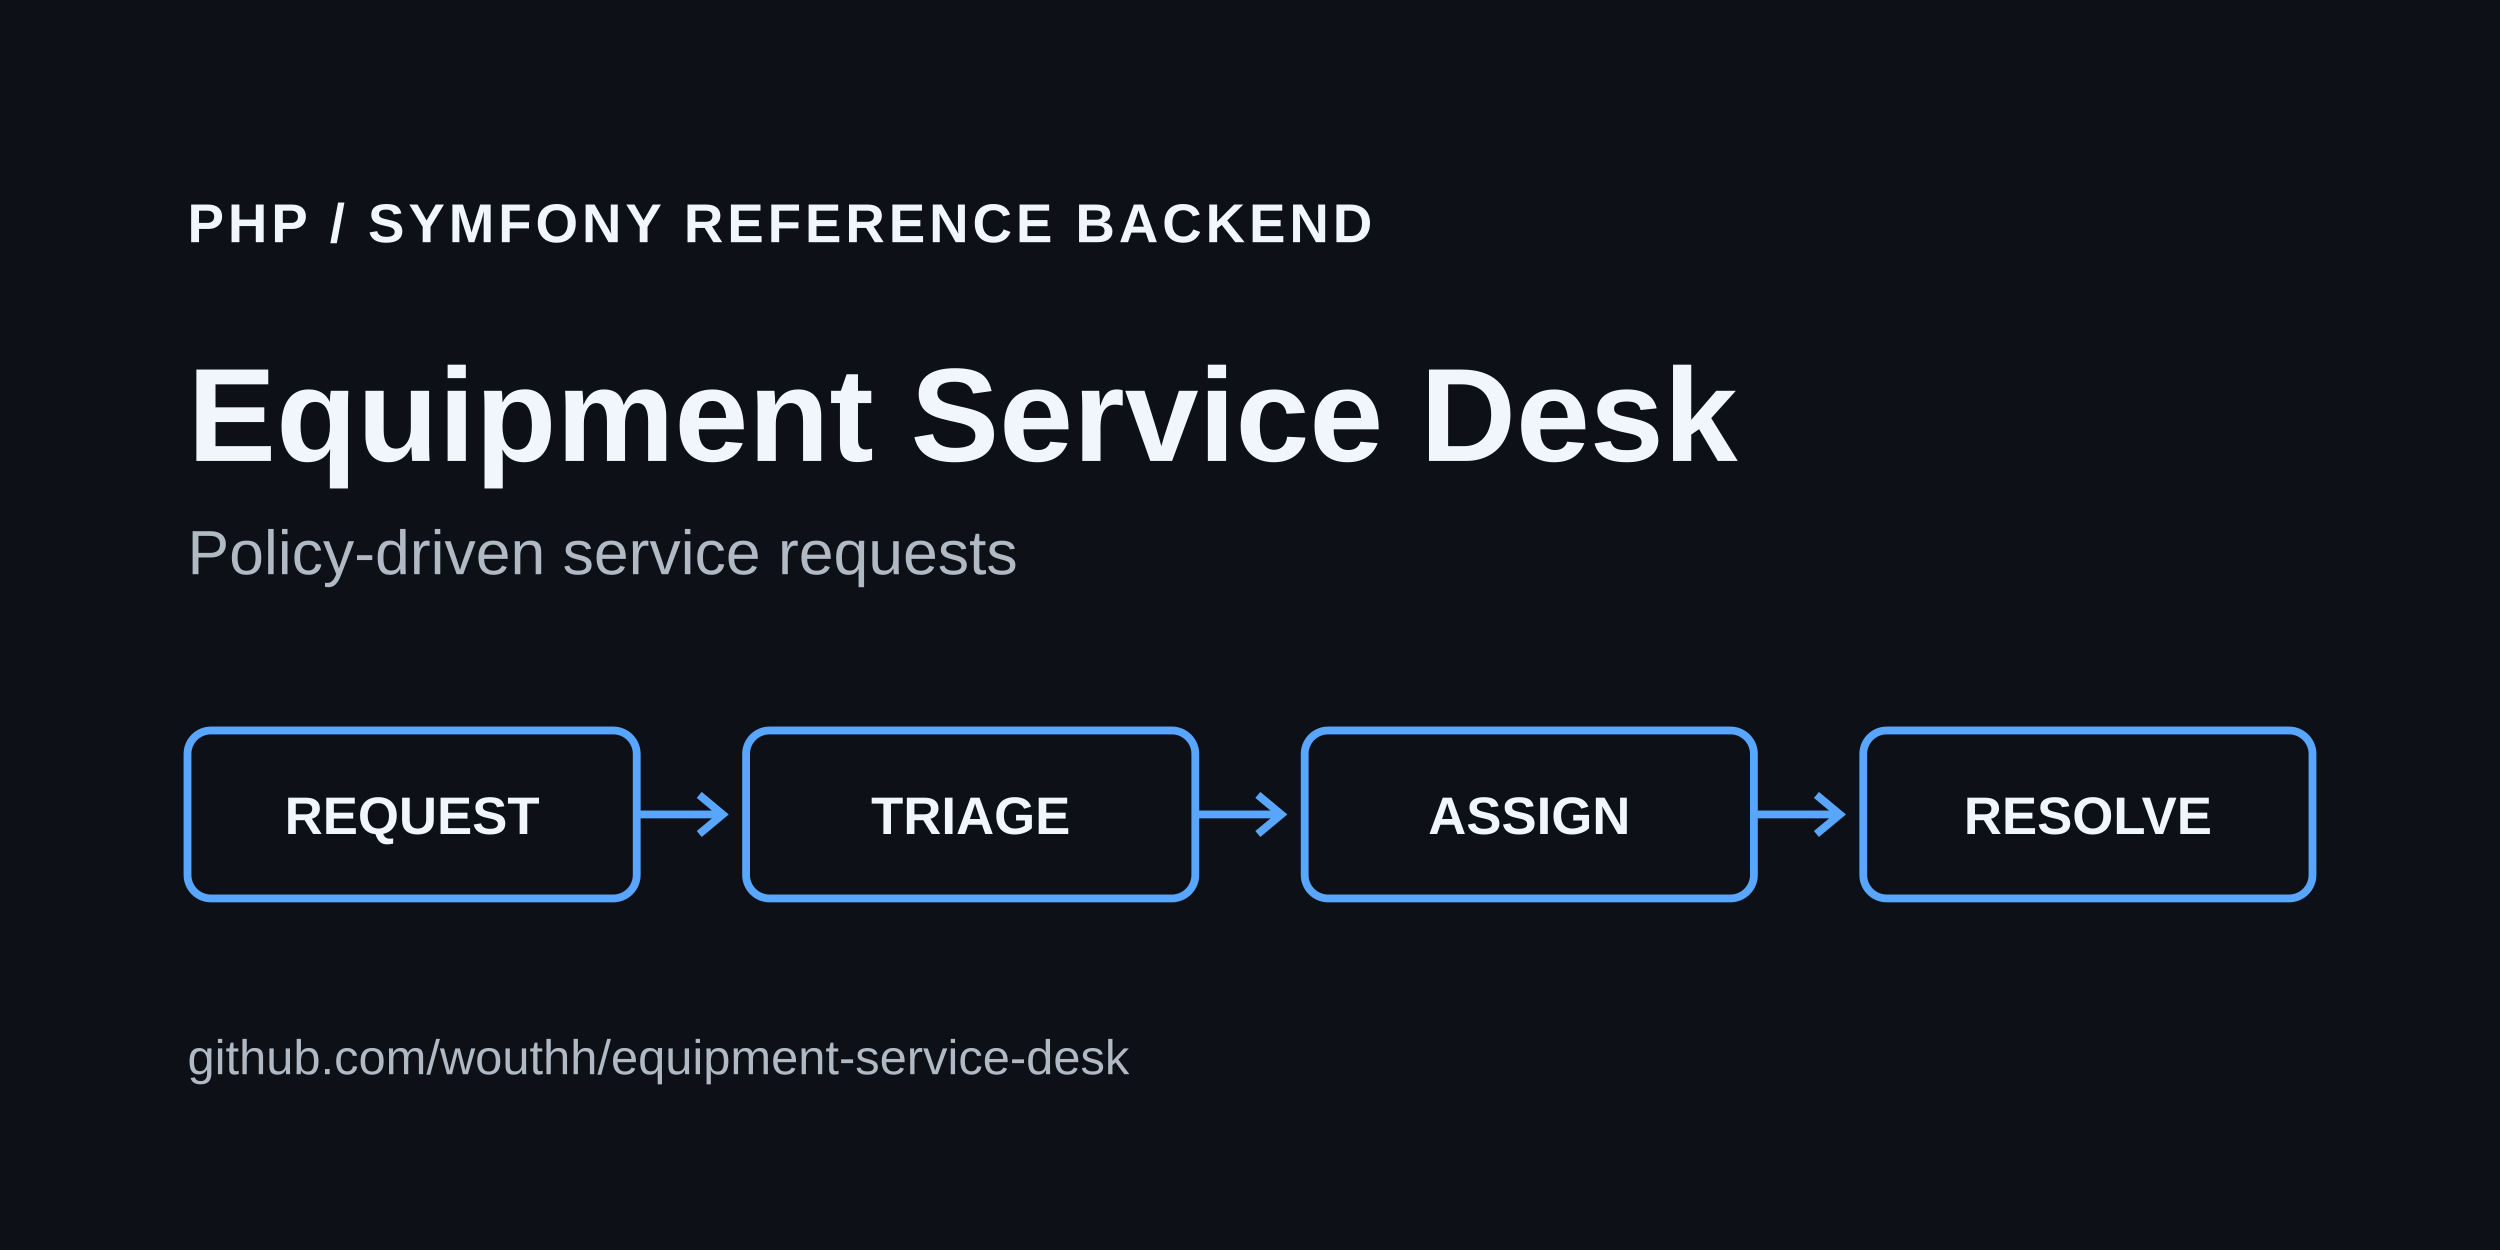
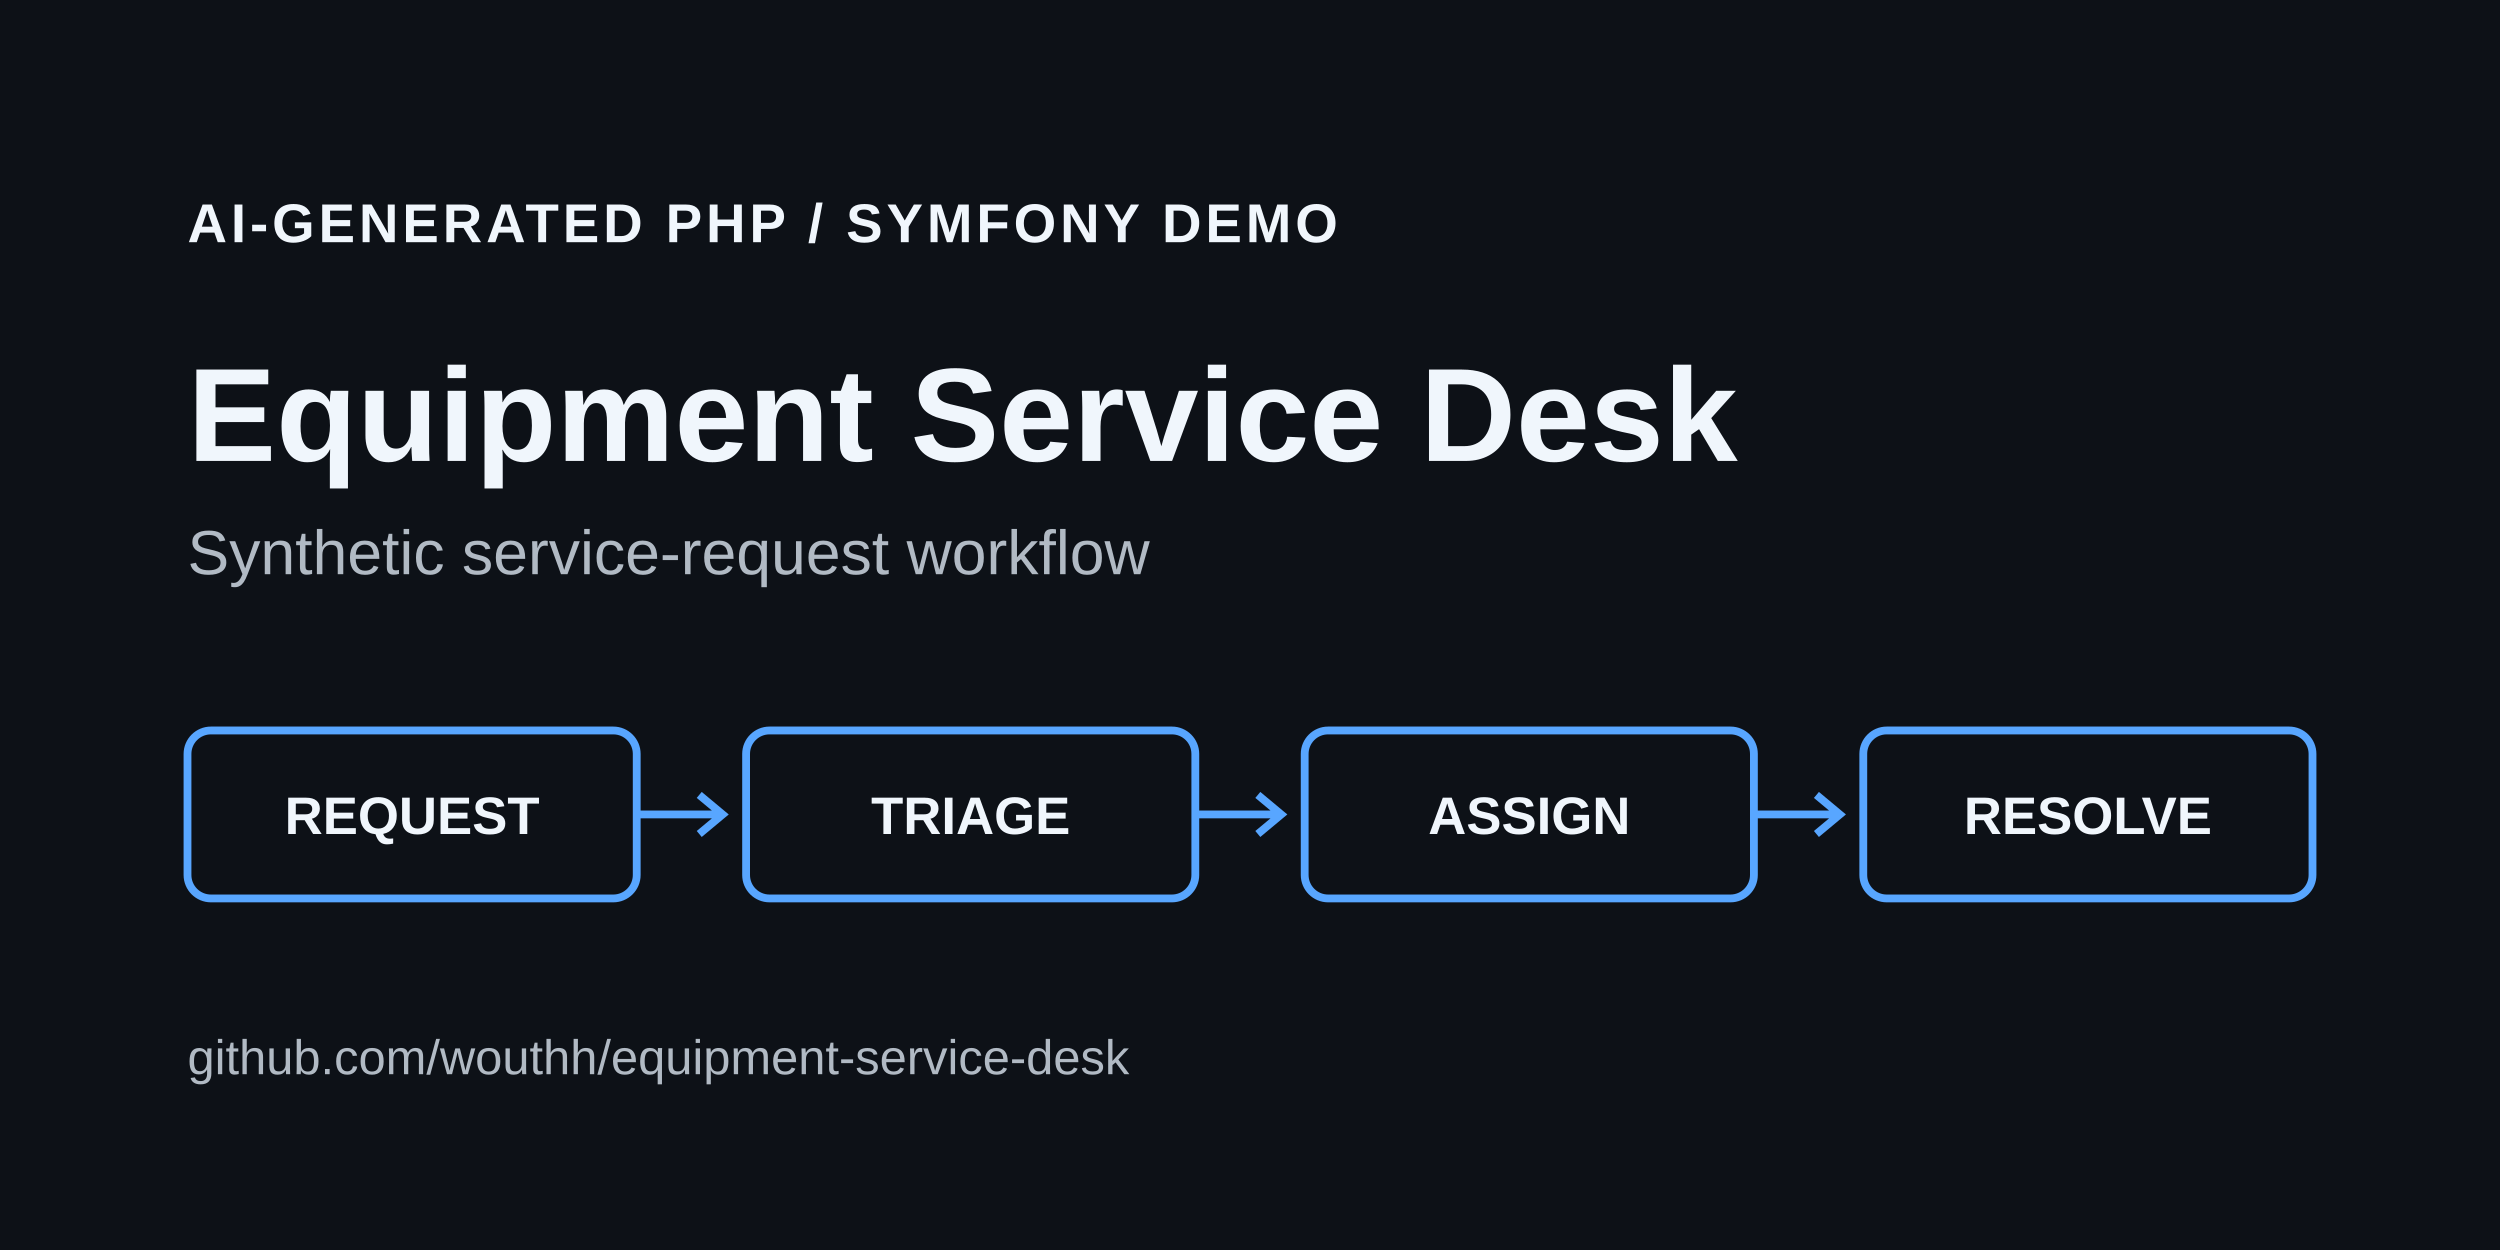
<svg xmlns="http://www.w3.org/2000/svg" width="1280" height="640" viewBox="0 0 1280 640" role="img" aria-labelledby="title description">
  <rect width="1280" height="640" fill="#0D1117" />
  <g fill="#F0F6FC" font-family="Arial, Helvetica, sans-serif">
-     <text x="96" y="124" font-size="28" font-weight="700" letter-spacing="2">PHP / SYMFONY REFERENCE BACKEND</text>
+     <text x="96" y="124" font-size="28" font-weight="700" letter-spacing="2">AI-GENERATED PHP / SYMFONY DEMO</text>
    <text x="96" y="236" font-size="68" font-weight="700">Equipment Service Desk</text>
-     <text x="96" y="294" font-size="32" fill="#B1BAC4">Policy-driven service requests</text>
+     <text x="96" y="294" font-size="32" fill="#B1BAC4">Synthetic service-request workflow</text>
    <text x="96" y="550" font-size="25" fill="#B1BAC4">github.com/wouthh/equipment-service-desk</text>
  </g>
  <g fill="none" stroke="#58A6FF" stroke-width="4">
    <rect x="96" y="374" width="230" height="86" rx="12" />
    <rect x="382" y="374" width="230" height="86" rx="12" />
    <rect x="668" y="374" width="230" height="86" rx="12" />
    <rect x="954" y="374" width="230" height="86" rx="12" />
    <path d="M326 417h44m-12-10 12 10-12 10M612 417h44m-12-10 12 10-12 10M898 417h44m-12-10 12 10-12 10" />
  </g>
  <g fill="#F0F6FC" font-family="Arial, Helvetica, sans-serif" font-size="27" font-weight="700" text-anchor="middle">
    <text x="211" y="427">REQUEST</text>
    <text x="497" y="427">TRIAGE</text>
    <text x="783" y="427">ASSIGN</text>
    <text x="1069" y="427">RESOLVE</text>
  </g>
</svg>
